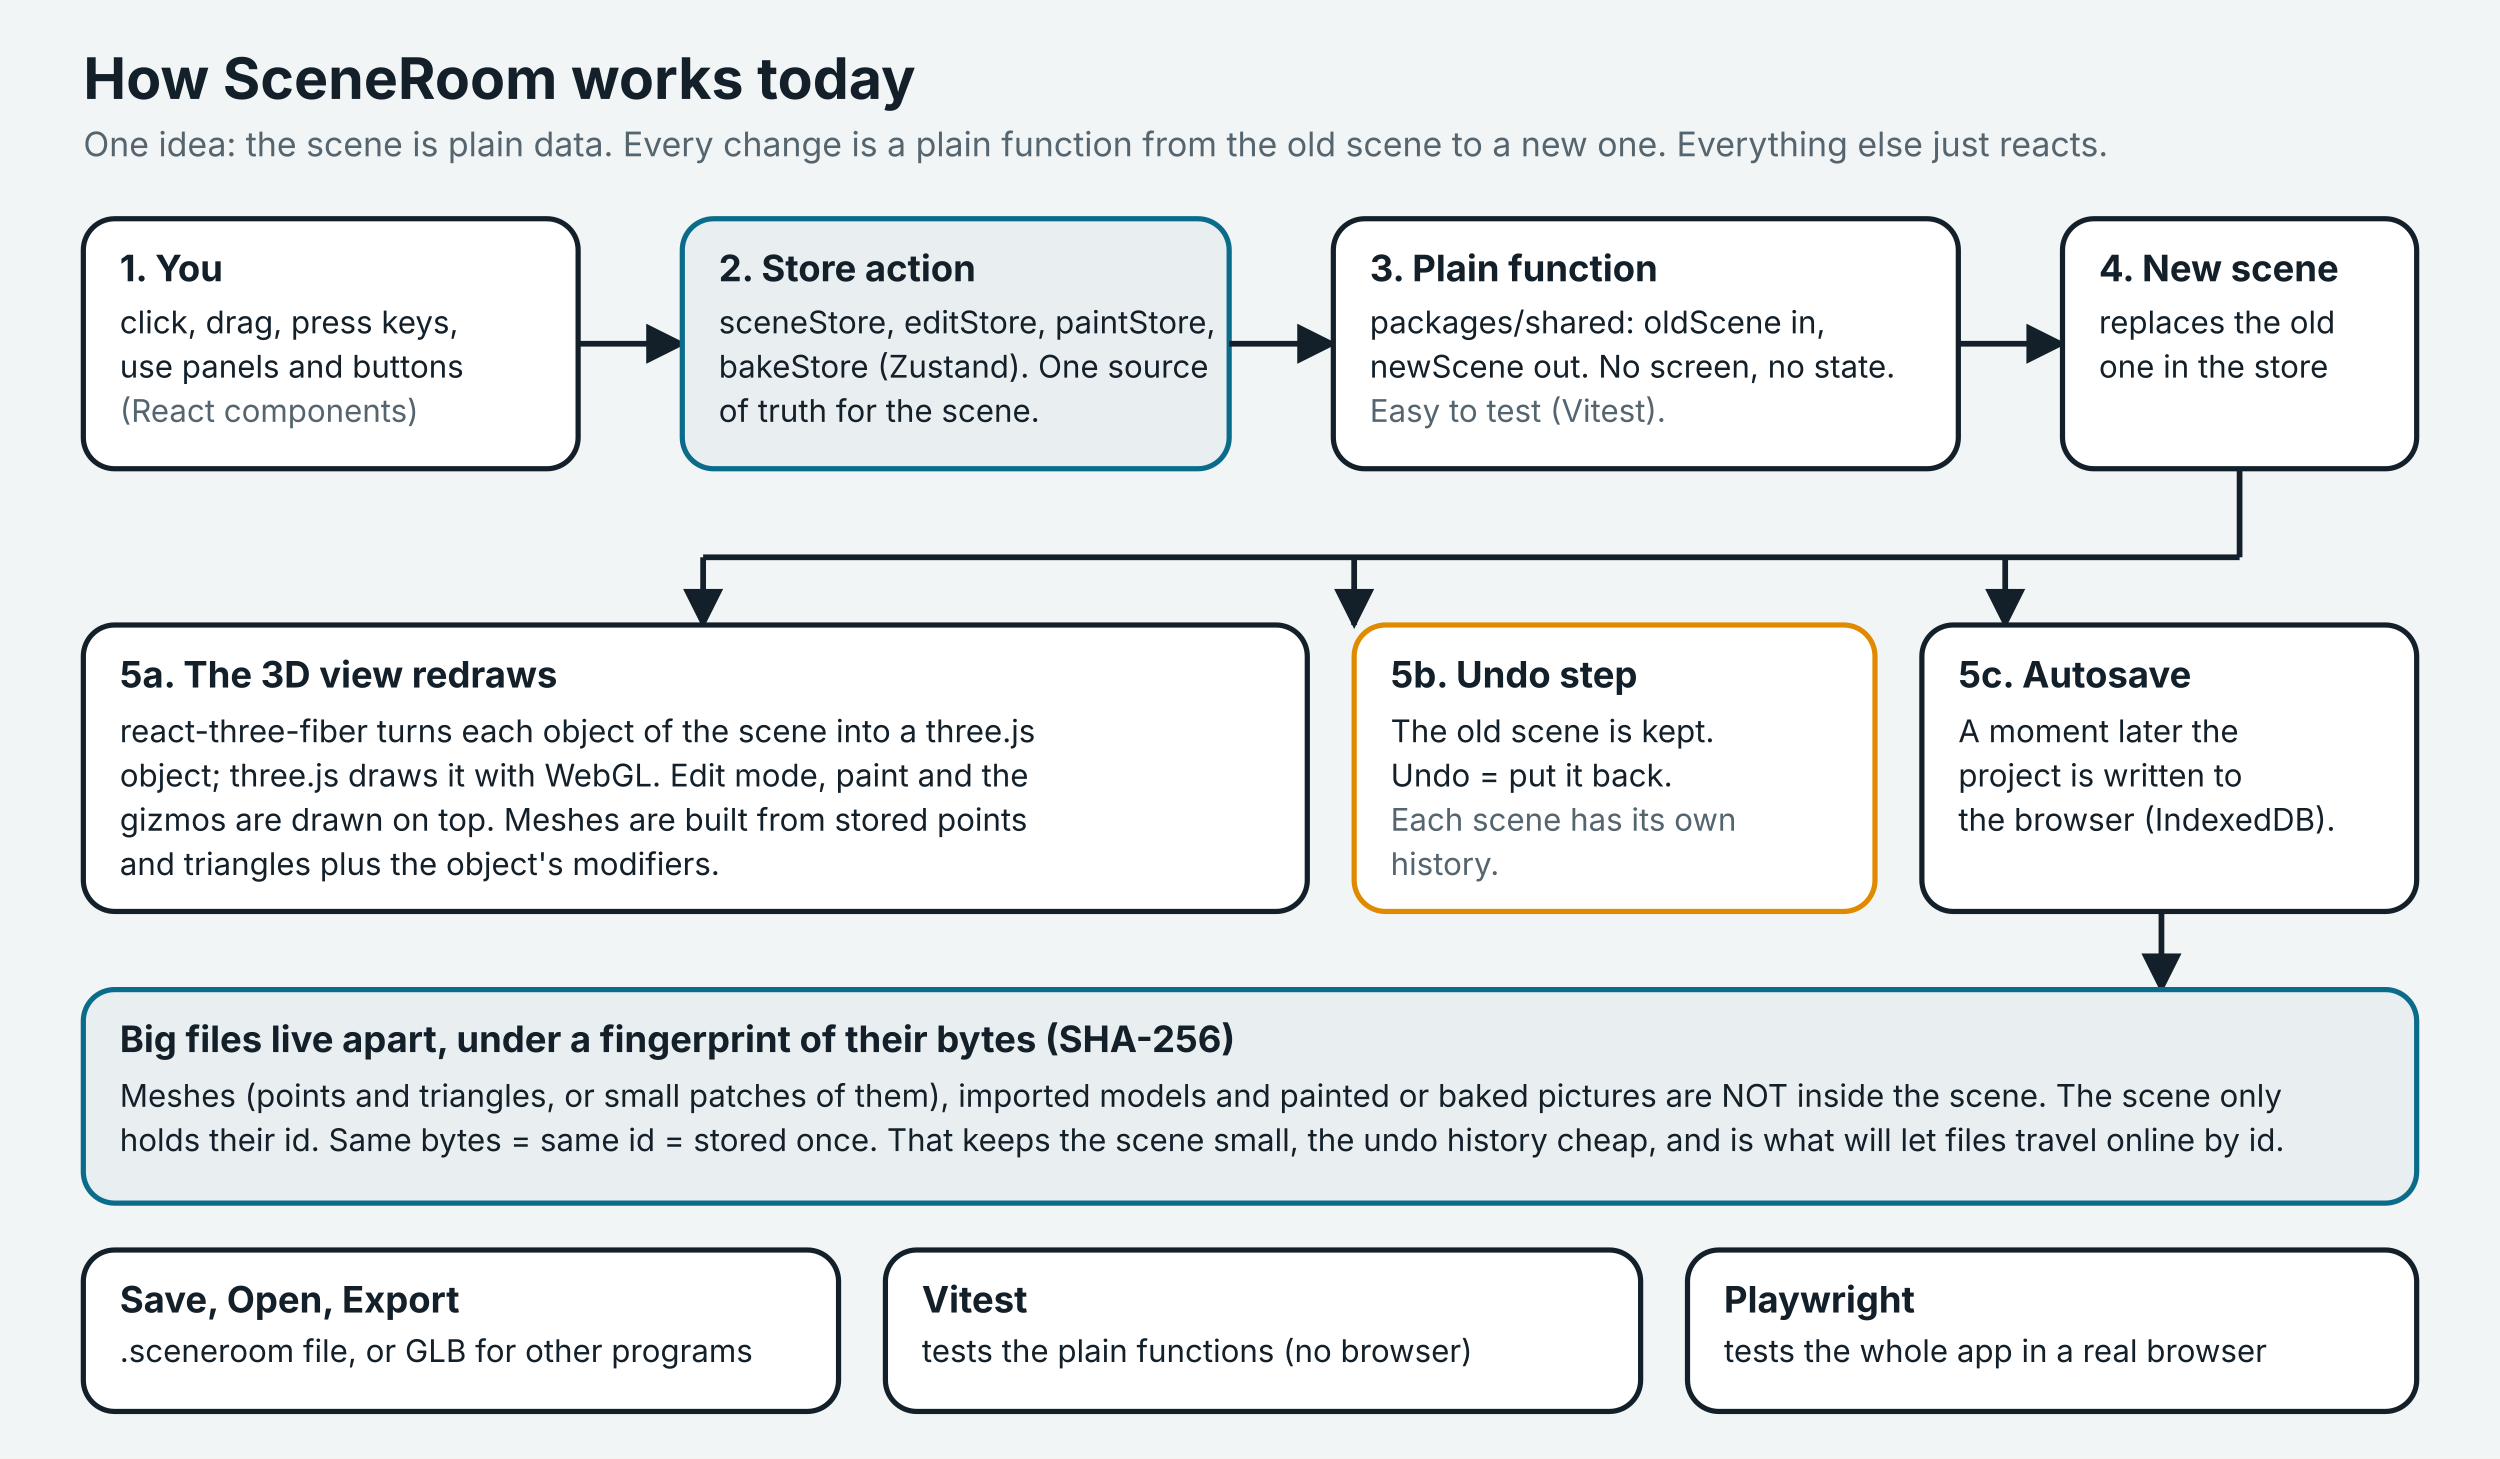
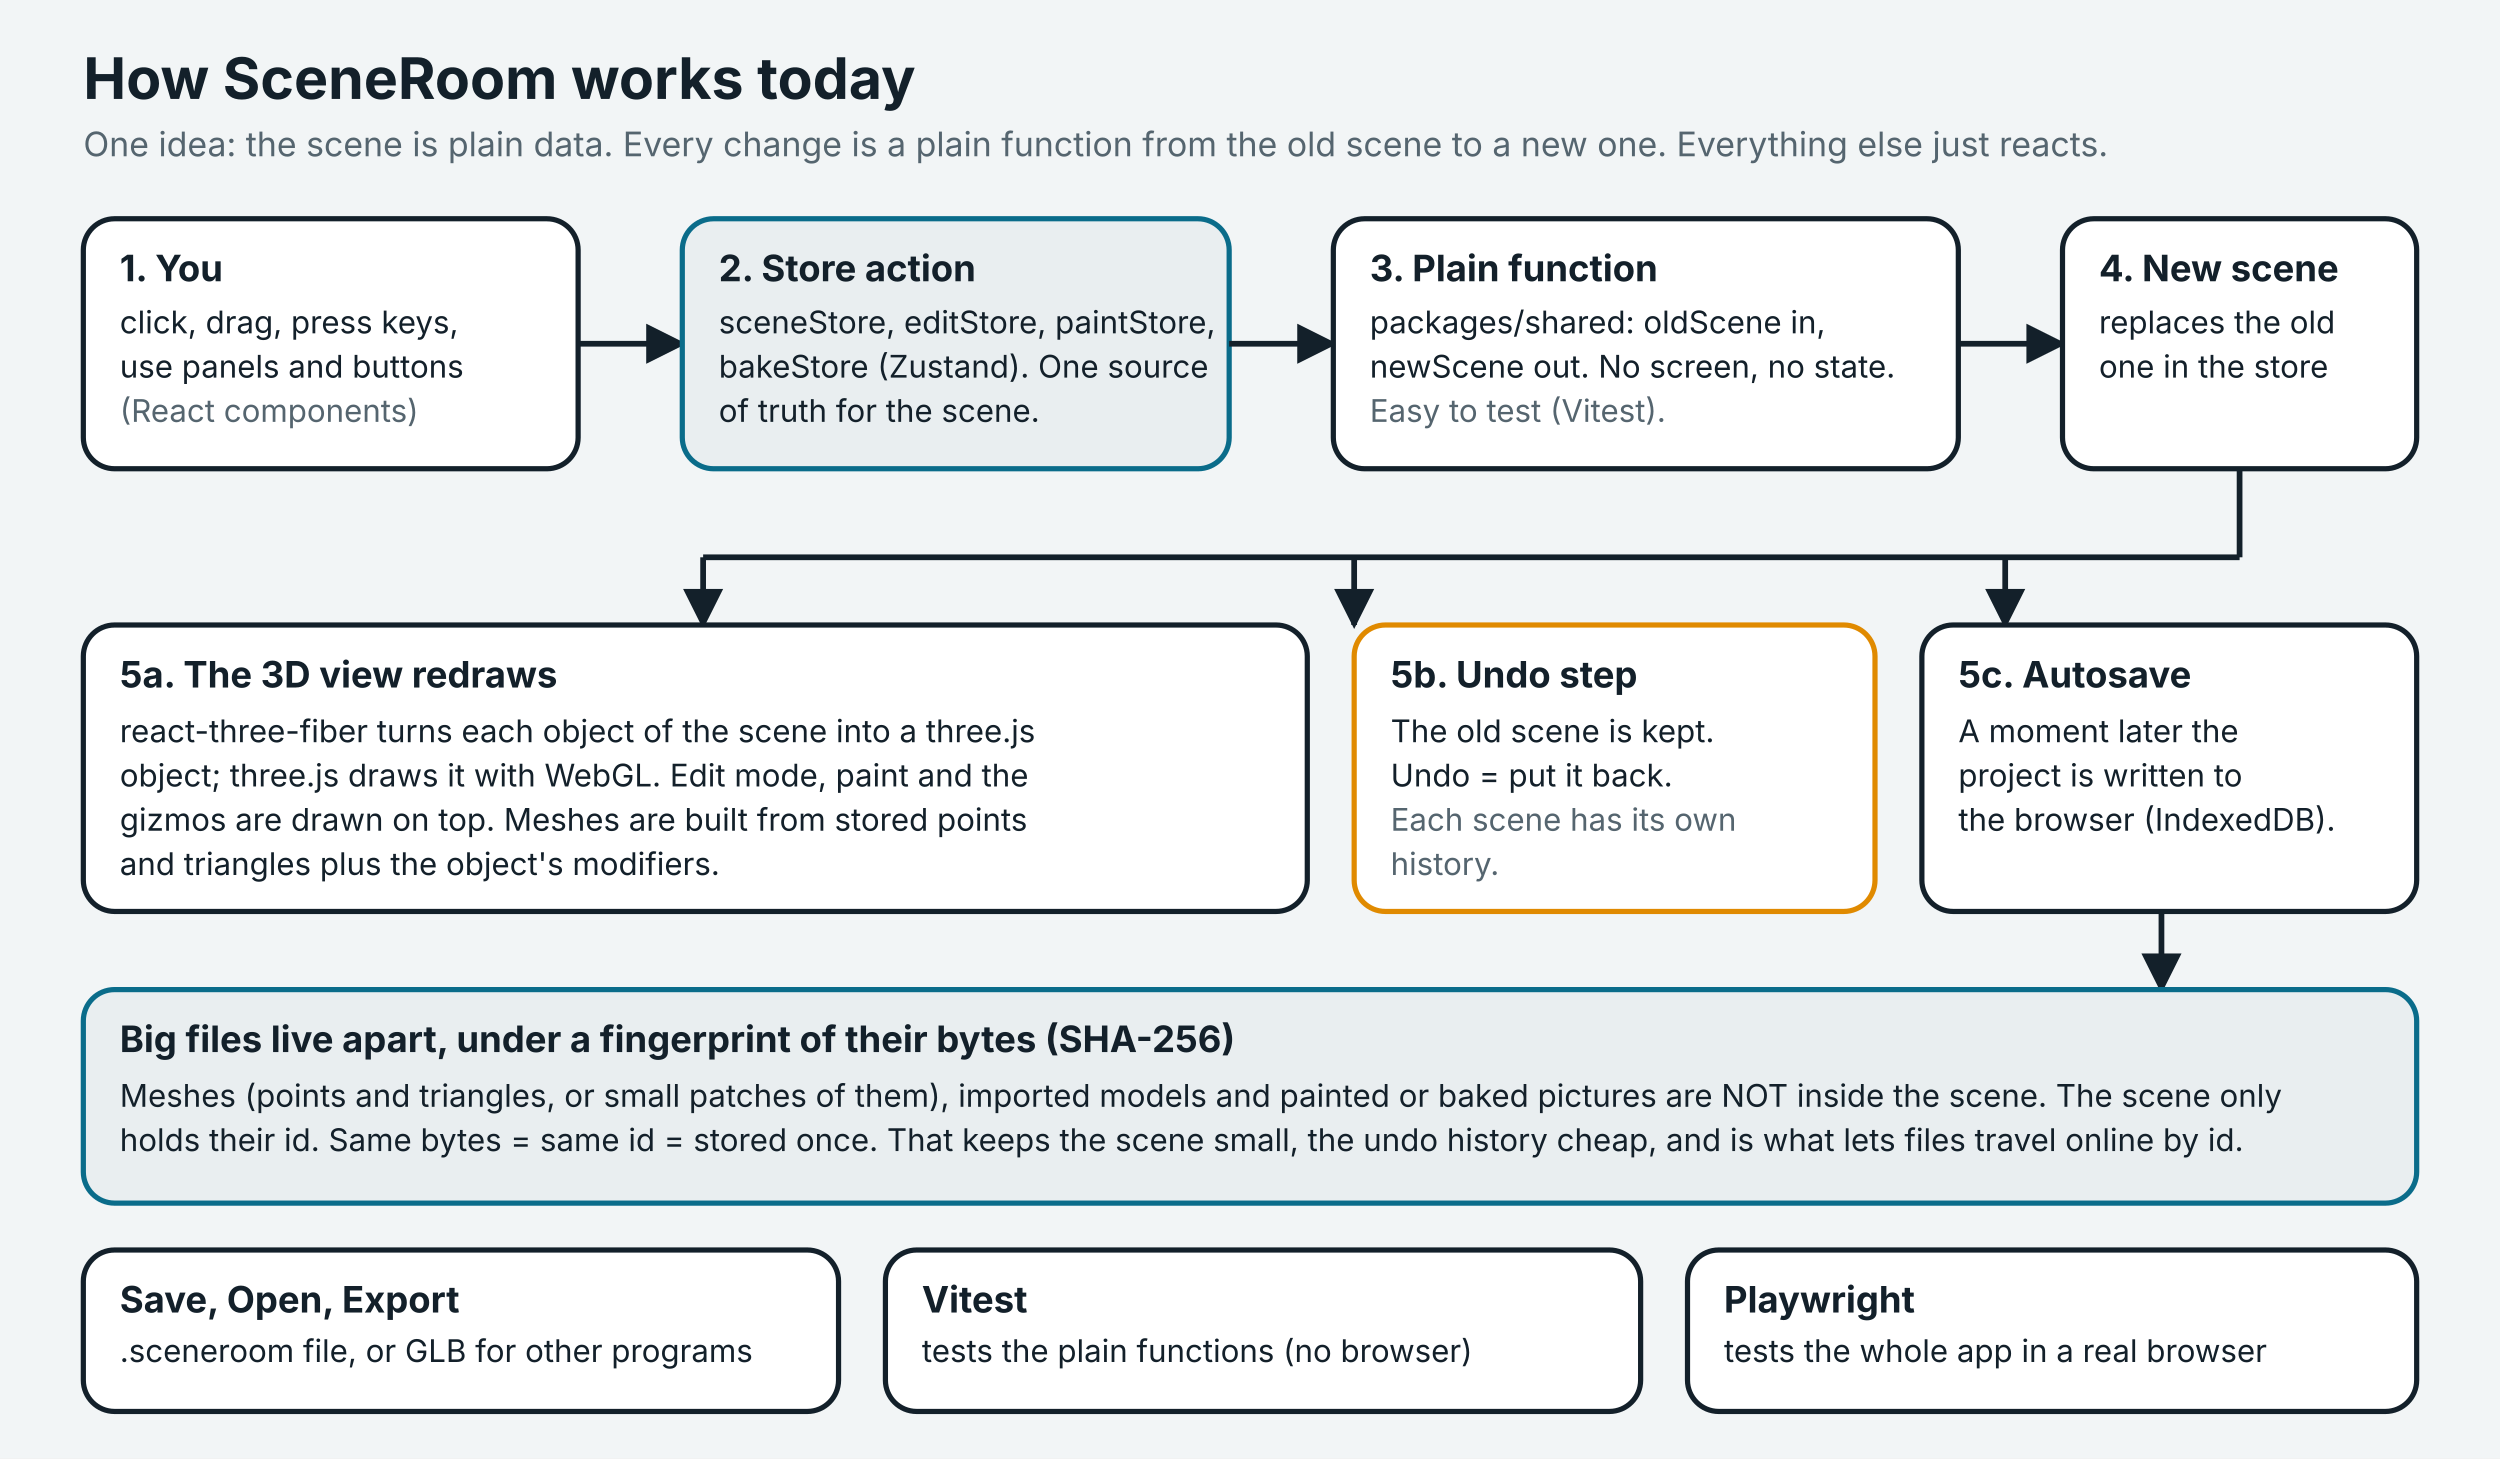
<svg xmlns="http://www.w3.org/2000/svg" viewBox="0 0 960 560" width="960" height="560" role="img" aria-labelledby="t d" font-family="Inter, system-ui, sans-serif">
  <defs>
    <marker id="a" viewBox="0 0 10 10" refX="9" refY="5" markerWidth="7" markerHeight="7" orient="auto-start-reverse">
      <path d="M0 0 10 5 0 10z" fill="#13202a" />
    </marker>
  </defs>
  <rect width="960" height="560" fill="#f2f5f6" />
  <text x="32" y="38" font-size="22" font-weight="700" fill="#13202a">How SceneRoom works today</text>
  <text x="32" y="60" font-size="13" fill="#55656f">One idea: the scene is plain data. Every change is a plain function from the old scene to a new one. Everything else just reacts.</text>
  <rect x="32" y="84" width="190" height="96" rx="12" fill="#fff" stroke="#13202a" stroke-width="2" />
  <text x="46" y="108" font-size="14" font-weight="700" fill="#13202a">1. You</text>
  <text x="46" y="128" font-size="12" fill="#13202a">click, drag, press keys,</text>
  <text x="46" y="145" font-size="12" fill="#13202a">use panels and buttons</text>
  <text x="46" y="162" font-size="12" fill="#55656f">(React components)</text>
  <path d="M222 132 H262" stroke="#13202a" stroke-width="2.2" fill="none" marker-end="url(#a)" />
  <rect x="262" y="84" width="210" height="96" rx="12" fill="#e9eef0" stroke="#0a6c8a" stroke-width="2" />
  <text x="276" y="108" font-size="14" font-weight="700" fill="#13202a">2. Store action</text>
  <text x="276" y="128" font-size="12" fill="#13202a">sceneStore, editStore, paintStore,</text>
  <text x="276" y="145" font-size="12" fill="#13202a">bakeStore (Zustand). One source</text>
  <text x="276" y="162" font-size="12" fill="#13202a">of truth for the scene.</text>
  <path d="M472 132 H512" stroke="#13202a" stroke-width="2.2" fill="none" marker-end="url(#a)" />
  <rect x="512" y="84" width="240" height="96" rx="12" fill="#fff" stroke="#13202a" stroke-width="2" />
  <text x="526" y="108" font-size="14" font-weight="700" fill="#13202a">3. Plain function</text>
  <text x="526" y="128" font-size="12" fill="#13202a">packages/shared: oldScene in,</text>
  <text x="526" y="145" font-size="12" fill="#13202a">newScene out. No screen, no state.</text>
  <text x="526" y="162" font-size="12" fill="#55656f">Easy to test (Vitest).</text>
  <path d="M752 132 H792" stroke="#13202a" stroke-width="2.2" fill="none" marker-end="url(#a)" />
  <rect x="792" y="84" width="136" height="96" rx="12" fill="#fff" stroke="#13202a" stroke-width="2" />
  <text x="806" y="108" font-size="14" font-weight="700" fill="#13202a">4. New scene</text>
  <text x="806" y="128" font-size="12" fill="#13202a">replaces the old</text>
  <text x="806" y="145" font-size="12" fill="#13202a">one in the store</text>
  <path d="M860 180 V214 M860 214 H770 M860 214 H520 M860 214 H270" stroke="#13202a" stroke-width="2.2" fill="none" />
  <path d="M770 214 V240" stroke="#13202a" stroke-width="2.2" fill="none" marker-end="url(#a)" />
  <path d="M520 214 V240" stroke="#13202a" stroke-width="2.2" fill="none" marker-end="url(#a)" />
  <path d="M270 214 V240" stroke="#13202a" stroke-width="2.2" fill="none" marker-end="url(#a)" />
  <rect x="32" y="240" width="470" height="110" rx="12" fill="#fff" stroke="#13202a" stroke-width="2" />
  <text x="46" y="264" font-size="14" font-weight="700" fill="#13202a">5a. The 3D view redraws</text>
  <text x="46" y="285" font-size="12" fill="#13202a">react-three-fiber turns each object of the scene into a three.js</text>
  <text x="46" y="302" font-size="12" fill="#13202a">object; three.js draws it with WebGL. Edit mode, paint and the</text>
  <text x="46" y="319" font-size="12" fill="#13202a">gizmos are drawn on top. Meshes are built from stored points</text>
  <text x="46" y="336" font-size="12" fill="#13202a">and triangles plus the object's modifiers.</text>
  <rect x="520" y="240" width="200" height="110" rx="12" fill="#fff" stroke="#e08a00" stroke-width="2" />
  <text x="534" y="264" font-size="14" font-weight="700" fill="#13202a">5b. Undo step</text>
  <text x="534" y="285" font-size="12" fill="#13202a">The old scene is kept.</text>
  <text x="534" y="302" font-size="12" fill="#13202a">Undo = put it back.</text>
  <text x="534" y="319" font-size="12" fill="#55656f">Each scene has its own</text>
  <text x="534" y="336" font-size="12" fill="#55656f">history.</text>
  <rect x="738" y="240" width="190" height="110" rx="12" fill="#fff" stroke="#13202a" stroke-width="2" />
  <text x="752" y="264" font-size="14" font-weight="700" fill="#13202a">5c. Autosave</text>
  <text x="752" y="285" font-size="12" fill="#13202a">A moment later the</text>
  <text x="752" y="302" font-size="12" fill="#13202a">project is written to</text>
  <text x="752" y="319" font-size="12" fill="#13202a">the browser (IndexedDB).</text>
  <path d="M830 350 V380" stroke="#13202a" stroke-width="2.2" fill="none" marker-end="url(#a)" />
  <rect x="32" y="380" width="896" height="82" rx="12" fill="#e9eef0" stroke="#0a6c8a" stroke-width="2" />
  <text x="46" y="404" font-size="14" font-weight="700" fill="#13202a">Big files live apart, under a fingerprint of their bytes (SHA-256)</text>
  <text x="46" y="425" font-size="12" fill="#13202a">Meshes (points and triangles, or small patches of them), imported models and painted or baked pictures are NOT inside the scene. The scene only</text>
-   <text x="46" y="442" font-size="12" fill="#13202a">holds their id. Same bytes = same id = stored once. That keeps the scene small, the undo history cheap, and is what will let files travel online by id.</text>
+   <text x="46" y="442" font-size="12" fill="#13202a">holds their id. Same bytes = same id = stored once. That keeps the scene small, the undo history cheap, and is what lets files travel online by id.</text>
  <rect x="32" y="480" width="290" height="62" rx="12" fill="#fff" stroke="#13202a" stroke-width="2" />
  <text x="46" y="504" font-size="14" font-weight="700" fill="#13202a">Save, Open, Export</text>
  <text x="46" y="523" font-size="12" fill="#13202a">.sceneroom file, or GLB for other programs</text>
  <rect x="340" y="480" width="290" height="62" rx="12" fill="#fff" stroke="#13202a" stroke-width="2" />
  <text x="354" y="504" font-size="14" font-weight="700" fill="#13202a">Vitest</text>
  <text x="354" y="523" font-size="12" fill="#13202a">tests the plain functions (no browser)</text>
  <rect x="648" y="480" width="280" height="62" rx="12" fill="#fff" stroke="#13202a" stroke-width="2" />
  <text x="662" y="504" font-size="14" font-weight="700" fill="#13202a">Playwright</text>
  <text x="662" y="523" font-size="12" fill="#13202a">tests the whole app in a real browser</text>
</svg>
